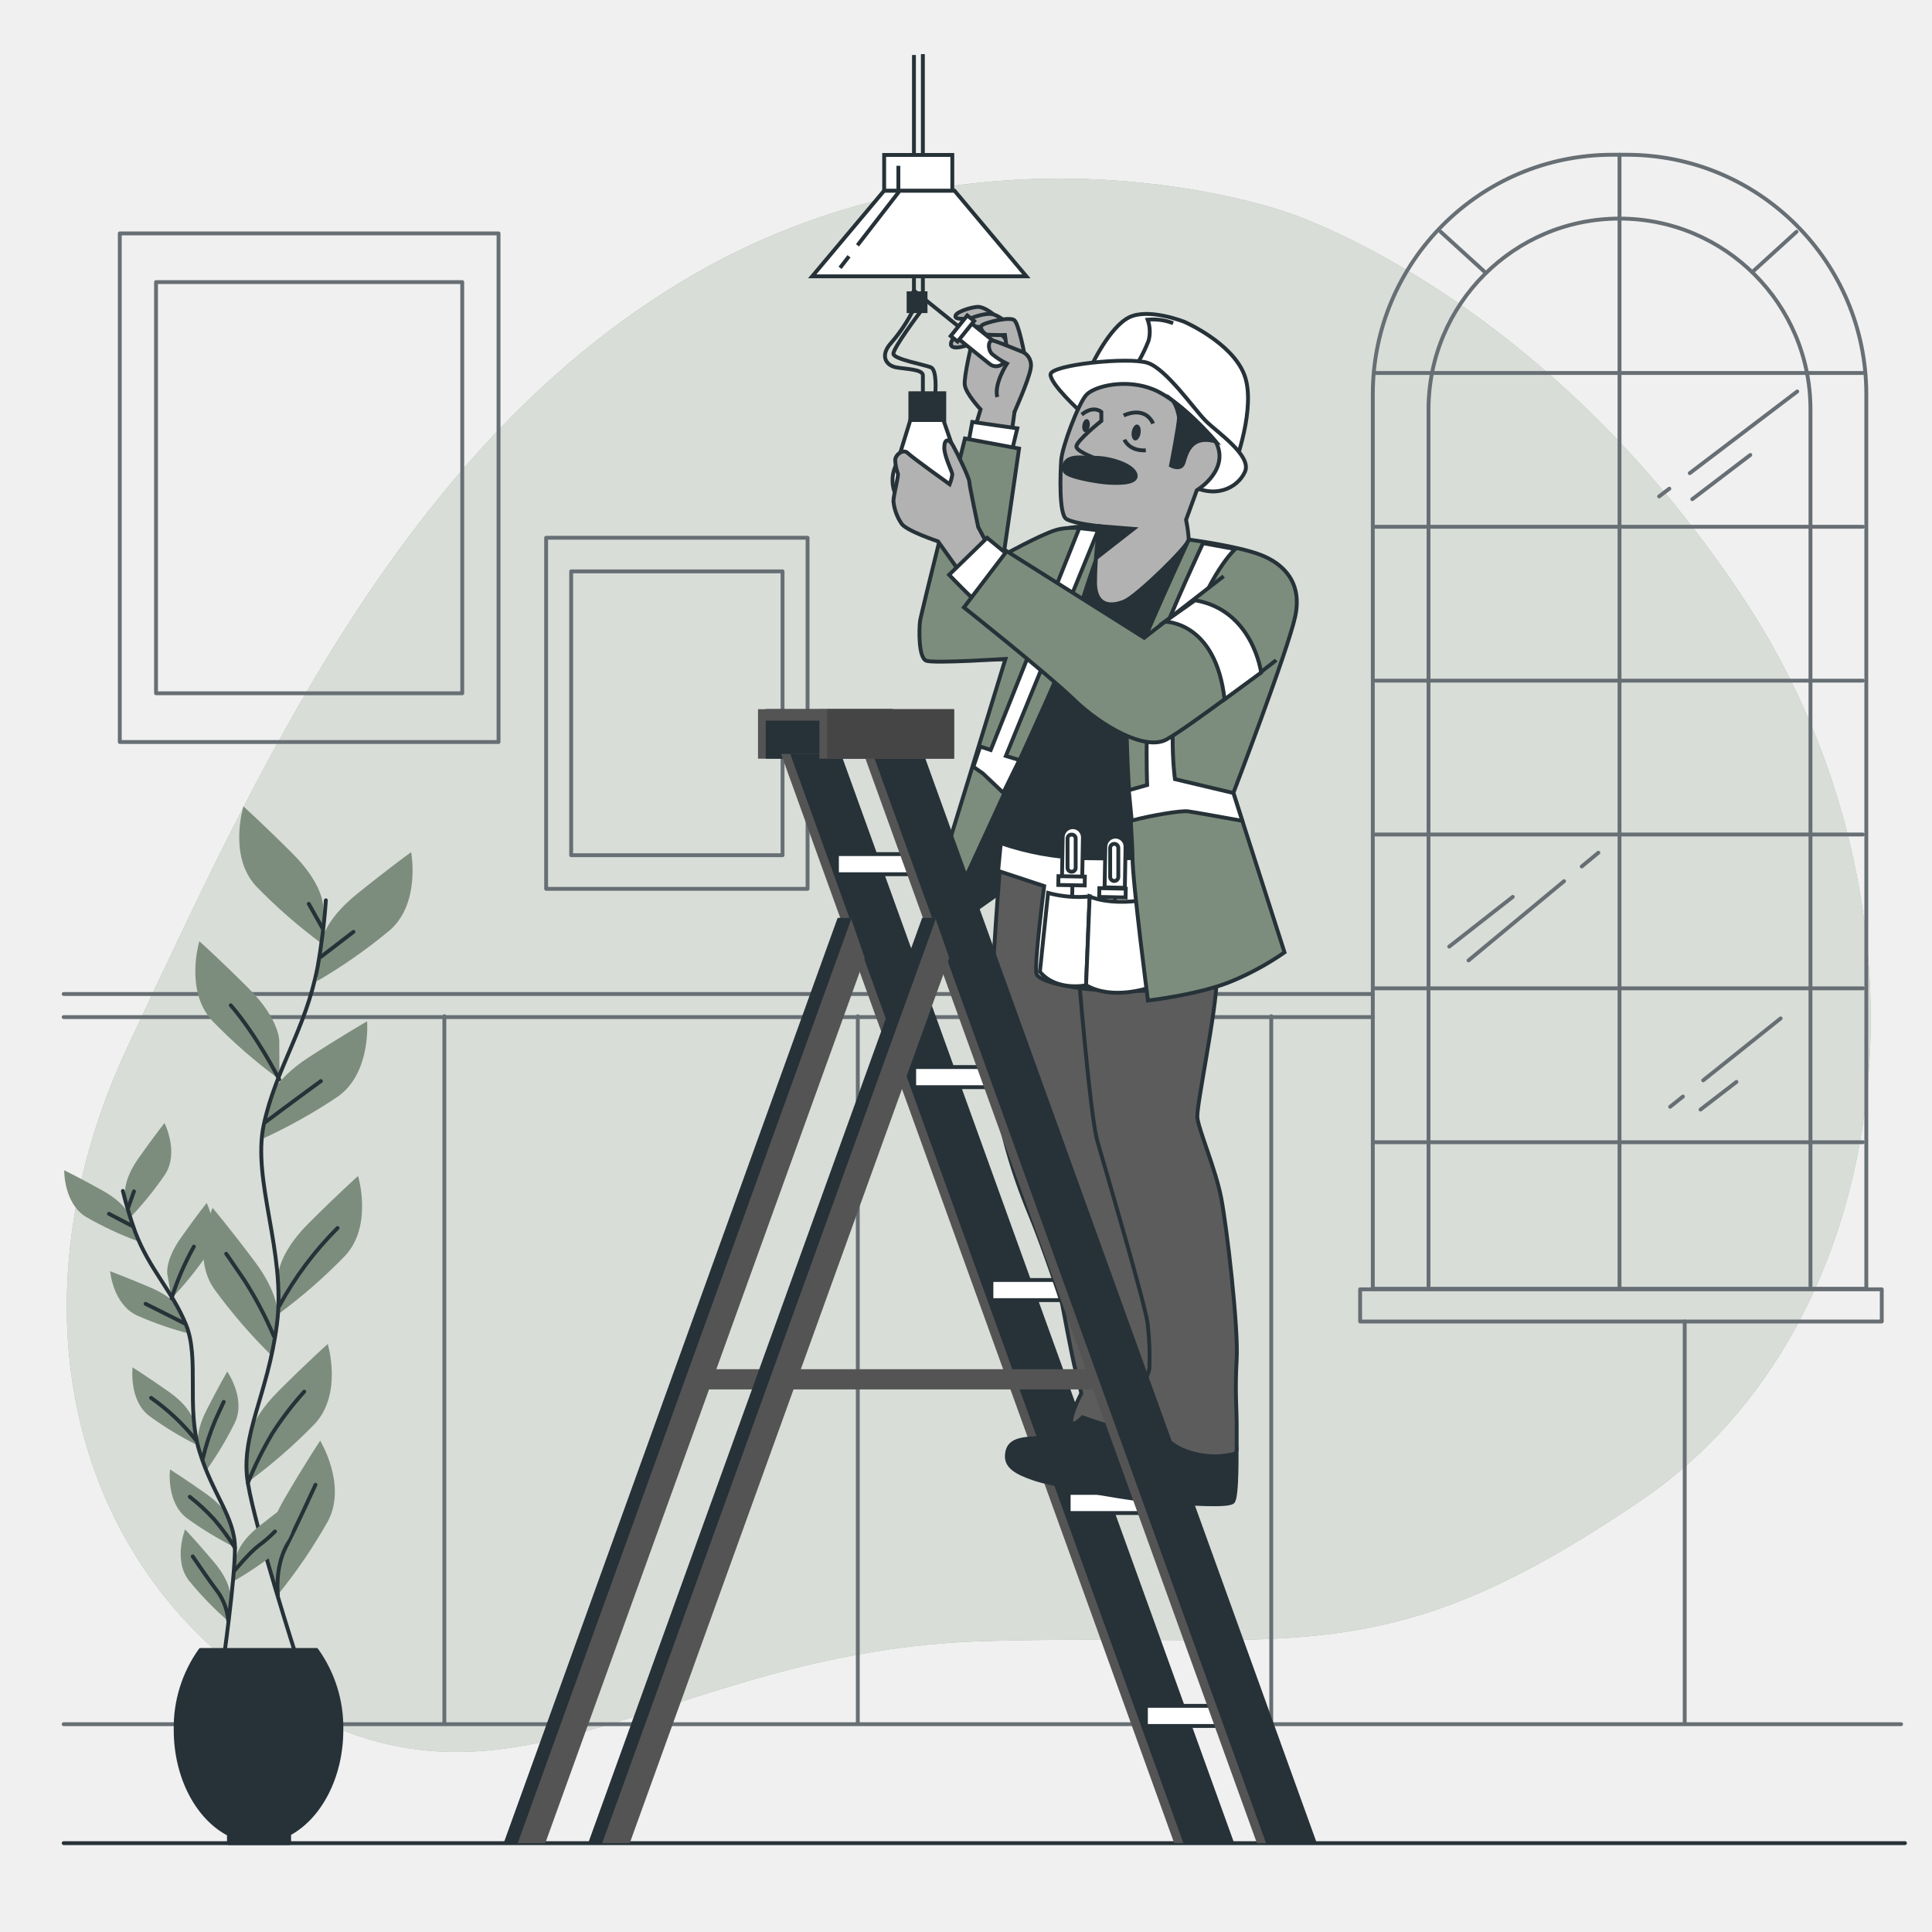
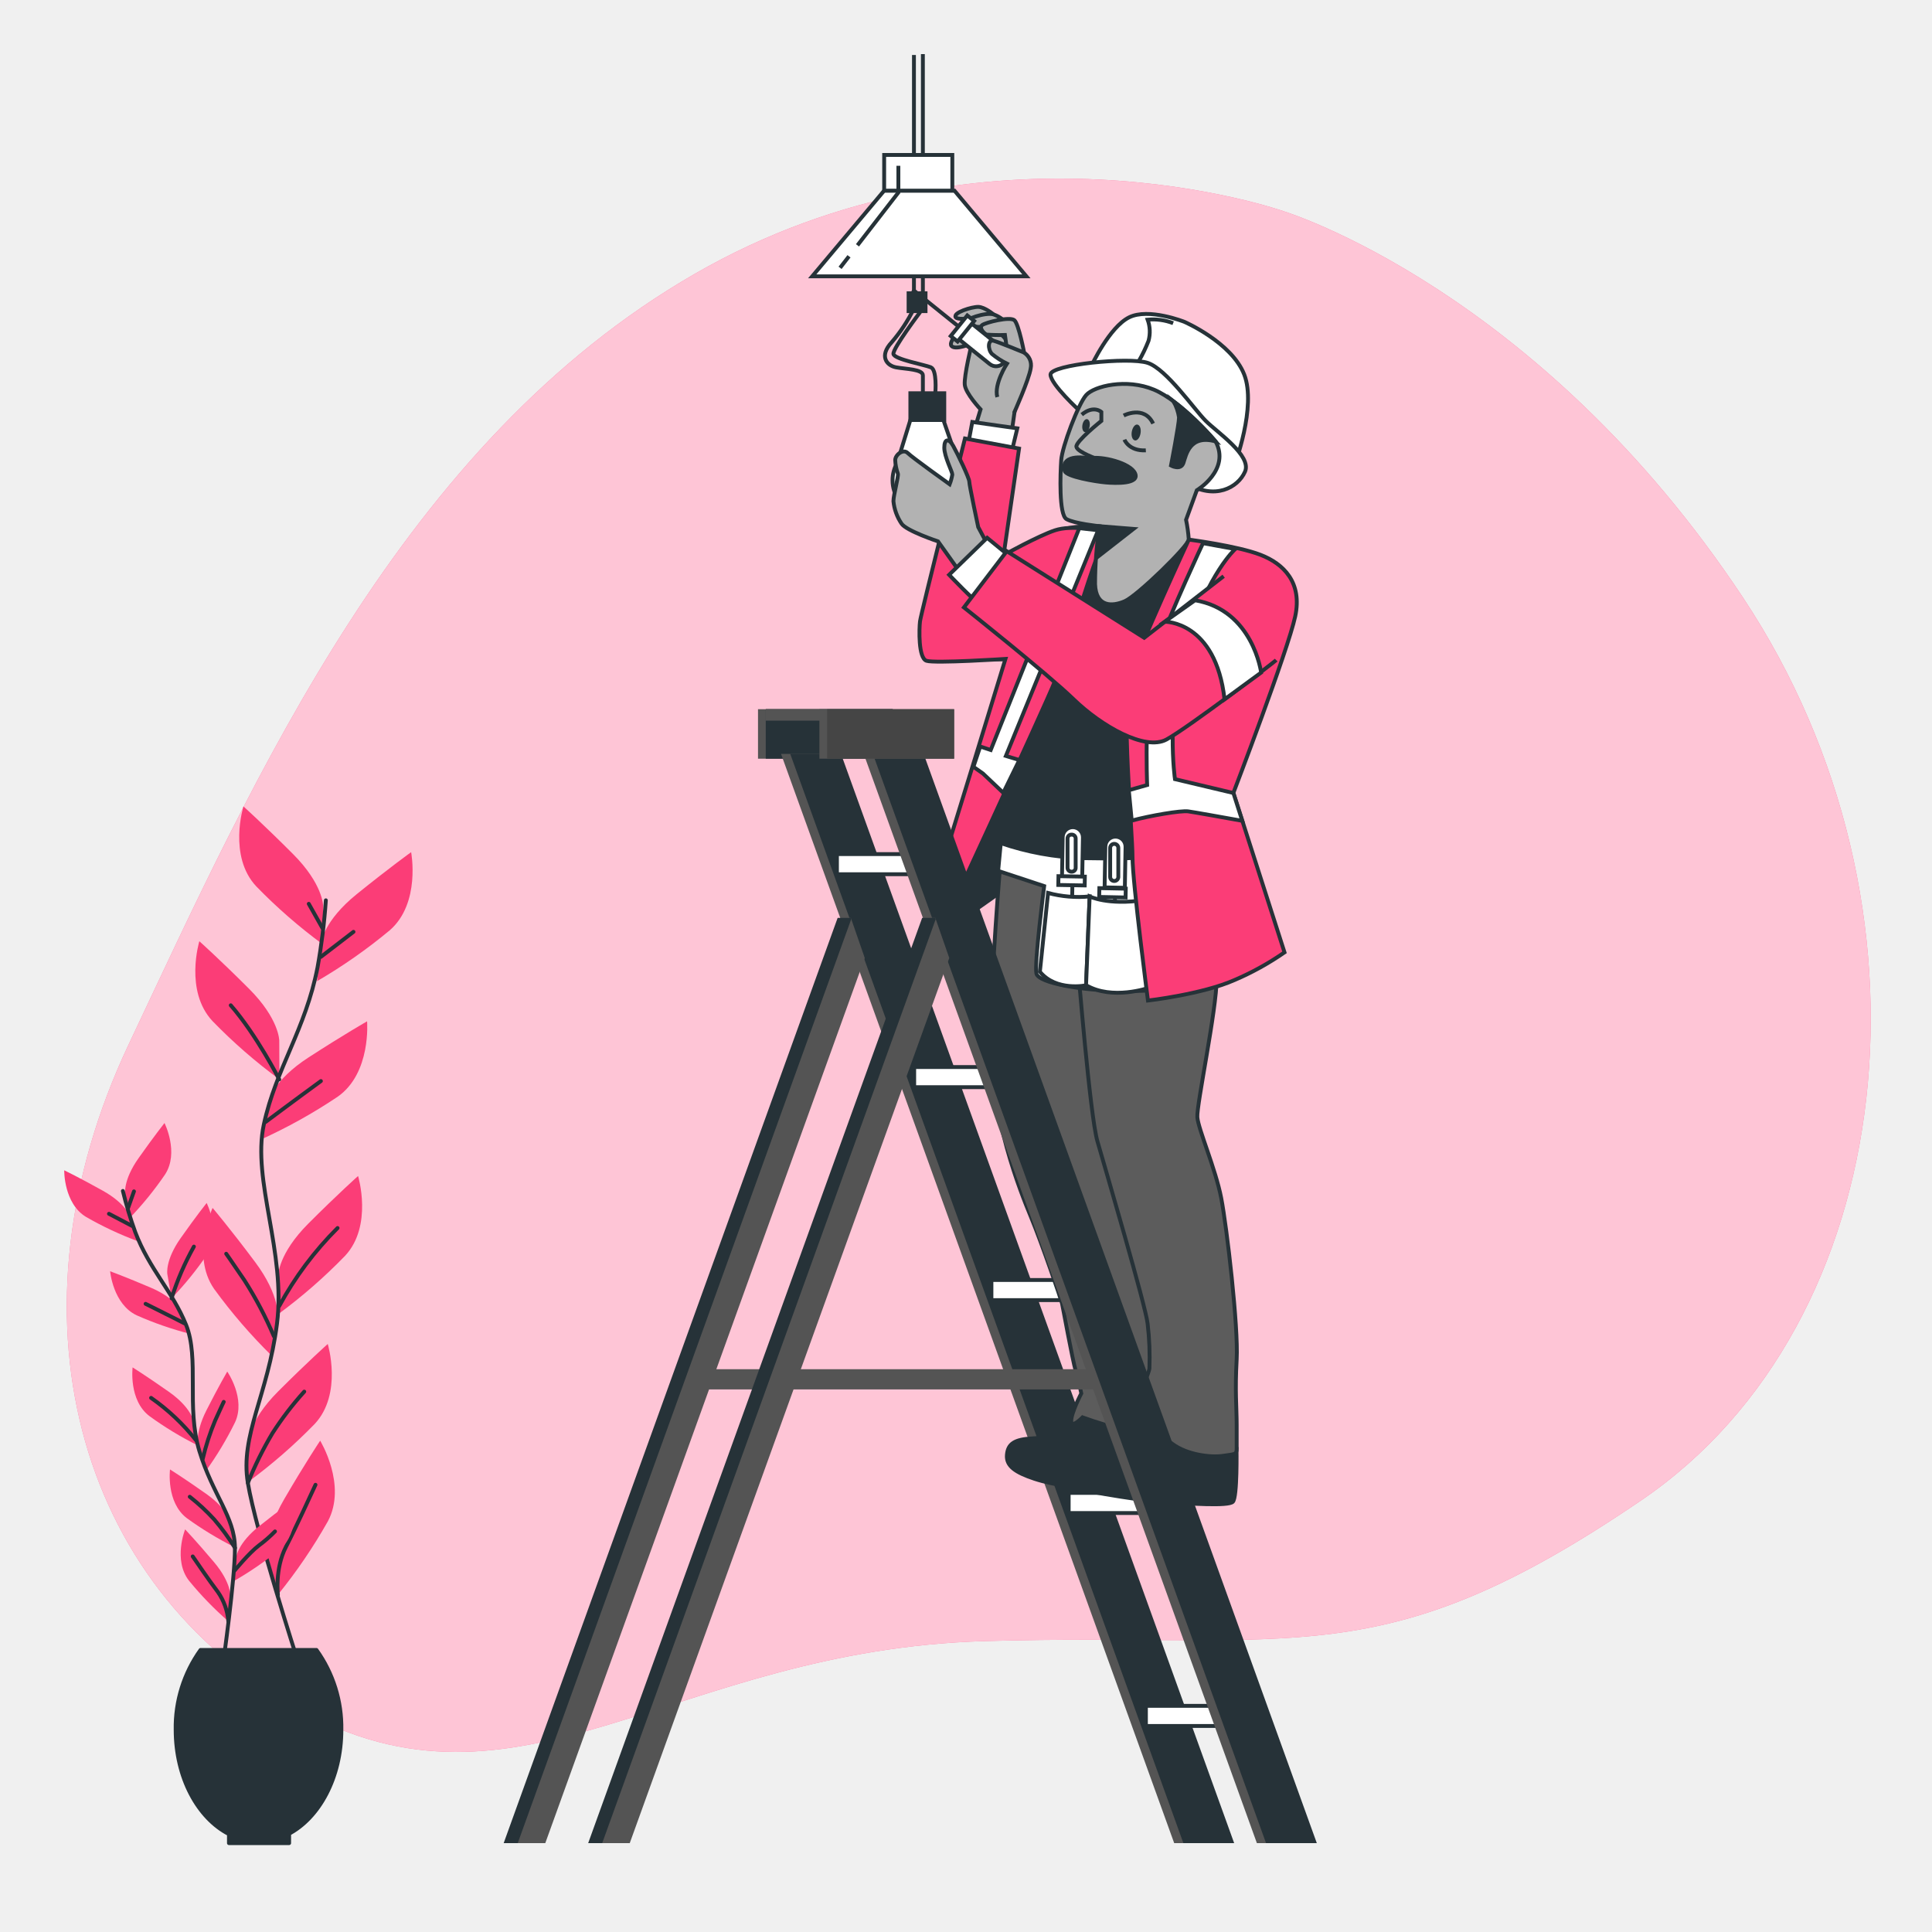
<svg xmlns="http://www.w3.org/2000/svg" viewBox="0 0 500 500">
-   <g id="freepik--background-simple--inject-65">
-     <path d="M332.3,54.7s-77-27.37-152.56,16.21S66,201,33.29,270.32s-13.9,139.8,43.79,171.94S174,427,254.93,424.71,357.62,434,424.78,388.26s79.29-153.69,26.32-233.58S332.3,54.7,332.3,54.7Z" style="fill:#7D8D7D" />
+   <g id="freepik--background-simple--inject-1">
+     <path d="M332.3,54.7s-77-27.37-152.56,16.21S66,201,33.29,270.32s-13.9,139.8,43.79,171.94S174,427,254.93,424.71,357.62,434,424.78,388.26s79.29-153.69,26.32-233.58S332.3,54.7,332.3,54.7Z" style="fill:#FB3D77" />
    <path d="M332.3,54.7s-77-27.37-152.56,16.21S66,201,33.29,270.32s-13.9,139.8,43.79,171.94S174,427,254.93,424.71,357.62,434,424.78,388.26s79.29-153.69,26.32-233.58S332.3,54.7,332.3,54.7Z" style="fill:#fff;opacity:0.7" />
  </g>
-   <g id="freepik--Picture--inject-65">
-     <rect x="31" y="60.4" width="98.02" height="131.63" style="fill:none;stroke:#676f74;stroke-linecap:round;stroke-linejoin:round" />
-     <rect x="40.38" y="73" width="79.25" height="106.42" style="fill:none;stroke:#676f74;stroke-linecap:round;stroke-linejoin:round" />
-     <rect x="141.34" y="139.17" width="67.66" height="90.86" style="fill:none;stroke:#676f74;stroke-linecap:round;stroke-linejoin:round" />
-     <rect x="147.82" y="147.87" width="54.7" height="73.46" style="fill:none;stroke:#676f74;stroke-linecap:round;stroke-linejoin:round" />
-   </g>
-   <g id="freepik--Window--inject-65">
-     <path d="M417.28,40.05H421a62,62,0,0,1,62,62V333.53a0,0,0,0,1,0,0H355.28a0,0,0,0,1,0,0V102.05A62,62,0,0,1,417.28,40.05Z" style="fill:none;stroke:#676f74;stroke-linecap:round;stroke-linejoin:round" />
-     <path d="M369.7,332.84V106a49.43,49.43,0,0,1,49.43-49.43h0A49.42,49.42,0,0,1,468.55,106V332.84" style="fill:none;stroke:#676f74;stroke-linecap:round;stroke-linejoin:round" />
-     <line x1="419.13" y1="40.05" x2="419.13" y2="333.18" style="fill:none;stroke:#676f74;stroke-linecap:round;stroke-linejoin:round" />
-     <line x1="355.97" y1="96.52" x2="482.11" y2="96.52" style="fill:none;stroke:#676f74;stroke-linecap:round;stroke-linejoin:round" />
-     <line x1="432.02" y1="126.47" x2="429.38" y2="128.47" style="fill:none;stroke:#676f74;stroke-linecap:round;stroke-linejoin:round" />
-     <line x1="465.12" y1="101.31" x2="437.31" y2="122.45" style="fill:none;stroke:#676f74;stroke-linecap:round;stroke-linejoin:round" />
-     <line x1="452.97" y1="117.75" x2="437.96" y2="129.19" style="fill:none;stroke:#676f74;stroke-linecap:round;stroke-linejoin:round" />
-     <line x1="404.77" y1="228.05" x2="380.06" y2="248.55" style="fill:none;stroke:#676f74;stroke-linecap:round;stroke-linejoin:round" />
-     <line x1="413.66" y1="220.68" x2="409.36" y2="224.24" style="fill:none;stroke:#676f74;stroke-linecap:round;stroke-linejoin:round" />
-     <line x1="391.5" y1="232.11" x2="375.06" y2="244.98" style="fill:none;stroke:#676f74;stroke-linecap:round;stroke-linejoin:round" />
-     <line x1="435.54" y1="283.79" x2="432.24" y2="286.43" style="fill:none;stroke:#676f74;stroke-linecap:round;stroke-linejoin:round" />
-     <line x1="460.83" y1="263.56" x2="440.79" y2="279.59" style="fill:none;stroke:#676f74;stroke-linecap:round;stroke-linejoin:round" />
-     <line x1="449.39" y1="280" x2="440.1" y2="287.15" style="fill:none;stroke:#676f74;stroke-linecap:round;stroke-linejoin:round" />
-     <line x1="355.97" y1="136.33" x2="482.11" y2="136.33" style="fill:none;stroke:#676f74;stroke-linecap:round;stroke-linejoin:round" />
-     <line x1="355.97" y1="176.15" x2="482.11" y2="176.15" style="fill:none;stroke:#676f74;stroke-linecap:round;stroke-linejoin:round" />
-     <line x1="355.97" y1="215.97" x2="482.11" y2="215.97" style="fill:none;stroke:#676f74;stroke-linecap:round;stroke-linejoin:round" />
-     <line x1="355.97" y1="255.78" x2="482.11" y2="255.78" style="fill:none;stroke:#676f74;stroke-linecap:round;stroke-linejoin:round" />
-     <line x1="355.97" y1="295.6" x2="482.11" y2="295.6" style="fill:none;stroke:#676f74;stroke-linecap:round;stroke-linejoin:round" />
-     <line x1="372.84" y1="59.98" x2="384.28" y2="70.4" style="fill:none;stroke:#676f74;stroke-linecap:round;stroke-linejoin:round" />
-     <line x1="464.94" y1="59.98" x2="453.5" y2="70.4" style="fill:none;stroke:#676f74;stroke-linecap:round;stroke-linejoin:round" />
-     <line x1="16.48" y1="257.25" x2="355.29" y2="257.25" style="fill:none;stroke:#676f74;stroke-linecap:round;stroke-linejoin:round" />
-     <line x1="16.48" y1="263.22" x2="355.29" y2="263.22" style="fill:none;stroke:#676f74;stroke-linecap:round;stroke-linejoin:round" />
-     <line x1="16.48" y1="446.22" x2="492" y2="446.22" style="fill:none;stroke:#676f74;stroke-linecap:round;stroke-linejoin:round" />
-     <line x1="115" y1="263" x2="115" y2="446" style="fill:none;stroke:#676f74;stroke-linecap:round;stroke-linejoin:round" />
-     <line x1="222" y1="263" x2="222" y2="446" style="fill:none;stroke:#676f74;stroke-linecap:round;stroke-linejoin:round" />
-     <line x1="329" y1="263" x2="329" y2="446" style="fill:none;stroke:#676f74;stroke-linecap:round;stroke-linejoin:round" />
-     <line x1="436" y1="342" x2="436" y2="446" style="fill:none;stroke:#676f74;stroke-linecap:round;stroke-linejoin:round" />
-     <rect x="352" y="333.67" width="135" height="8.33" style="fill:none;stroke:#676f74;stroke-linecap:round;stroke-linejoin:round" />
-   </g>
-   <g id="freepik--Floor--inject-65">
-     <line x1="16.48" y1="477" x2="493" y2="477" style="fill:none;stroke:#263238;stroke-linecap:round;stroke-linejoin:round" />
-   </g>
-   <g id="freepik--Plants--inject-65">
-     <path d="M83.62,234.4s0-5.59-7.82-13.41S63,208.7,63,208.7,59,221.55,66.3,229.37a137.61,137.61,0,0,0,17.32,15.09Z" style="fill:#7D8D7D" />
-     <path d="M72.27,269.29s0-5.59-7.83-13.41-12.85-12.29-12.85-12.29S47.68,256.44,55,264.26a137.61,137.61,0,0,0,17.32,15.09Z" style="fill:#7D8D7D" />
-     <path d="M83.13,243.92s.59-5.56,9.19-12.51,14.08-10.87,14.08-10.87,2.53,13.19-5.52,20.21a137.47,137.47,0,0,1-18.82,13.17Z" style="fill:#7D8D7D" />
-     <path d="M69.41,285.12s1.17-5.46,10.46-11.47S95,264.32,95,264.32s1.13,13.39-7.61,19.51A137.58,137.58,0,0,1,67.31,295Z" style="fill:#7D8D7D" />
-     <path d="M72,330.05s0-5.59,7.82-13.41,12.85-12.29,12.85-12.29S96.57,317.2,89.31,325A137.61,137.61,0,0,1,72,340.11Z" style="fill:#7D8D7D" />
-     <path d="M71.86,341s.79-5.53-5.84-14.39-11-14-11-14-5.7,12.16.38,20.94a137.86,137.86,0,0,0,15,17.39Z" style="fill:#7D8D7D" />
-     <path d="M64.15,373.51s0-5.58,7.82-13.4,12.85-12.29,12.85-12.29,3.91,12.85-3.35,20.67a137.87,137.87,0,0,1-17.32,15.08Z" style="fill:#7D8D7D" />
-     <path d="M69.37,403s-1.42-5.4,4.17-15,9.32-15.15,9.32-15.15,7,11.44,2,20.85a136.84,136.84,0,0,1-12.93,19Z" style="fill:#7D8D7D" />
+   <g id="freepik--Plants--inject-1">
+     <path d="M83.62,234.4s0-5.59-7.82-13.41S63,208.7,63,208.7,59,221.55,66.3,229.37a137.61,137.61,0,0,0,17.32,15.09Z" style="fill:#FB3D77" />
+     <path d="M72.27,269.29s0-5.59-7.83-13.41-12.85-12.29-12.85-12.29S47.68,256.44,55,264.26a137.61,137.61,0,0,0,17.32,15.09Z" style="fill:#FB3D77" />
+     <path d="M83.13,243.92s.59-5.56,9.19-12.51,14.08-10.87,14.08-10.87,2.53,13.19-5.52,20.21a137.47,137.47,0,0,1-18.82,13.17Z" style="fill:#FB3D77" />
+     <path d="M69.41,285.12s1.17-5.46,10.46-11.47S95,264.32,95,264.32s1.13,13.39-7.61,19.51A137.58,137.58,0,0,1,67.31,295Z" style="fill:#FB3D77" />
+     <path d="M72,330.05s0-5.59,7.82-13.41,12.85-12.29,12.85-12.29S96.57,317.2,89.31,325A137.61,137.61,0,0,1,72,340.11Z" style="fill:#FB3D77" />
+     <path d="M71.86,341s.79-5.53-5.84-14.39-11-14-11-14-5.7,12.16.38,20.94a137.86,137.86,0,0,0,15,17.39Z" style="fill:#FB3D77" />
+     <path d="M64.15,373.51s0-5.58,7.82-13.4,12.85-12.29,12.85-12.29,3.91,12.85-3.35,20.67a137.87,137.87,0,0,1-17.32,15.08Z" style="fill:#FB3D77" />
+     <path d="M69.37,403s-1.42-5.4,4.17-15,9.32-15.15,9.32-15.15,7,11.44,2,20.85a136.84,136.84,0,0,1-12.93,19Z" style="fill:#FB3D77" />
    <path d="M84.33,233a159,159,0,0,1-2.15,17.35c-3.09,16-10.82,26.28-13.91,40.71s5.78,33,3.41,51.55-9.59,28.83-7.53,41.2S77,429.65,77,429.65" style="fill:none;stroke:#263238;stroke-linecap:round;stroke-linejoin:round" />
    <line x1="83.05" y1="247.63" x2="91.48" y2="241.16" style="fill:none;stroke:#263238;stroke-linecap:round;stroke-linejoin:round" />
    <line x1="83.44" y1="240.18" x2="79.91" y2="233.91" style="fill:none;stroke:#263238;stroke-linecap:round;stroke-linejoin:round" />
    <path d="M68.74,290.36s7.06-5.29,14.31-10.58" style="fill:none;stroke:#263238;stroke-linecap:round;stroke-linejoin:round" />
    <path d="M72.27,279.35s-5.88-11.53-12.55-19.18" style="fill:none;stroke:#263238;stroke-linecap:round;stroke-linejoin:round" />
    <path d="M72.27,338a87.43,87.43,0,0,1,15.09-20.19" style="fill:none;stroke:#263238;stroke-linecap:round;stroke-linejoin:round" />
    <path d="M70.89,345.84a98.17,98.17,0,0,0-7.64-14.51c-4.12-6.07-4.71-6.86-4.71-6.86" style="fill:none;stroke:#263238;stroke-linecap:round;stroke-linejoin:round" />
    <path d="M64.15,383.78a93,93,0,0,1,6.35-12.85,82.44,82.44,0,0,1,8.24-10.78" style="fill:none;stroke:#263238;stroke-linecap:round;stroke-linejoin:round" />
    <path d="M71.92,412.71S71.09,406,74,400.33s6.27-13.13,7.65-16.07" style="fill:none;stroke:#263238;stroke-linecap:round;stroke-linejoin:round" />
-     <path d="M32.4,309s-.61-3.51,3.45-9.26,6.72-9.1,6.72-9.1,3.85,7.63.14,13.32a86.57,86.57,0,0,1-9.22,11.34Z" style="fill:#7D8D7D" />
-     <path d="M43.3,329.69s-.6-3.51,3.45-9.26,6.73-9.1,6.73-9.1,3.84,7.63.14,13.32A87.49,87.49,0,0,1,44.4,336Z" style="fill:#7D8D7D" />
-     <path d="M33.74,315s-1-3.42-7.12-6.84-10-5.29-10-5.29-.16,8.55,5.65,12.07a88,88,0,0,0,13.23,6.22Z" style="fill:#7D8D7D" />
-     <path d="M46.81,339.3s-1.33-3.3-7.8-6.06S28.5,329,28.5,329s.75,8.52,6.89,11.41a87.79,87.79,0,0,0,13.81,4.79Z" style="fill:#7D8D7D" />
-     <path d="M50.07,367.76s-.6-3.51-6.36-7.56-9.39-6.32-9.39-6.32-1.06,8.49,4.35,12.6a87.05,87.05,0,0,0,12.49,7.58Z" style="fill:#7D8D7D" />
-     <path d="M51.34,374.62s-1.09-3.38,2.1-9.66,5.37-10,5.37-10,4.89,7,2,13.17a87.44,87.44,0,0,1-7.52,12.53Z" style="fill:#7D8D7D" />
-     <path d="M61.16,402.88s.41-3.53,5.92-7.91,9-6.84,9-6.84,1.54,8.41-3.62,12.83a88.2,88.2,0,0,1-12.05,8.28Z" style="fill:#7D8D7D" />
-     <path d="M59.71,394.16s-.61-3.5-6.36-7.56S44,380.29,44,380.29s-1.06,8.48,4.34,12.6a88.55,88.55,0,0,0,12.5,7.58Z" style="fill:#7D8D7D" />
-     <path d="M59.63,413.2s.3-3.54-4.24-8.92-7.48-8.48-7.48-8.48-3.17,7.93,1,13.28a87.25,87.25,0,0,0,10.17,10.5Z" style="fill:#7D8D7D" />
+     <path d="M32.4,309s-.61-3.51,3.45-9.26,6.72-9.1,6.72-9.1,3.85,7.63.14,13.32a86.57,86.57,0,0,1-9.22,11.34Z" style="fill:#FB3D77" />
+     <path d="M43.3,329.69s-.6-3.51,3.45-9.26,6.73-9.1,6.73-9.1,3.84,7.63.14,13.32A87.49,87.49,0,0,1,44.4,336Z" style="fill:#FB3D77" />
+     <path d="M33.74,315s-1-3.42-7.12-6.84-10-5.29-10-5.29-.16,8.55,5.65,12.07a88,88,0,0,0,13.23,6.22Z" style="fill:#FB3D77" />
+     <path d="M46.81,339.3s-1.33-3.3-7.8-6.06S28.5,329,28.5,329s.75,8.52,6.89,11.41a87.79,87.79,0,0,0,13.81,4.79Z" style="fill:#FB3D77" />
+     <path d="M50.07,367.76s-.6-3.51-6.36-7.56-9.39-6.32-9.39-6.32-1.06,8.49,4.35,12.6a87.05,87.05,0,0,0,12.49,7.58Z" style="fill:#FB3D77" />
+     <path d="M51.34,374.62s-1.09-3.38,2.1-9.66,5.37-10,5.37-10,4.89,7,2,13.17a87.44,87.44,0,0,1-7.52,12.53Z" style="fill:#FB3D77" />
+     <path d="M61.16,402.88s.41-3.53,5.92-7.91,9-6.84,9-6.84,1.54,8.41-3.62,12.83a88.2,88.2,0,0,1-12.05,8.28Z" style="fill:#FB3D77" />
+     <path d="M59.71,394.16s-.61-3.5-6.36-7.56S44,380.29,44,380.29s-1.06,8.48,4.34,12.6a88.55,88.55,0,0,0,12.5,7.58Z" style="fill:#FB3D77" />
+     <path d="M59.63,413.2s.3-3.54-4.24-8.92-7.48-8.48-7.48-8.48-3.17,7.93,1,13.28a87.25,87.25,0,0,0,10.17,10.5Z" style="fill:#FB3D77" />
    <path d="M31.8,308.22A101.63,101.63,0,0,0,35,318.86c3.68,9.68,9.64,15.31,13.15,24s0,21.33,3.46,32.7,9.14,17,9.19,25-3.1,30.16-3.1,30.16" style="fill:none;stroke:#263238;stroke-linecap:round;stroke-linejoin:round" />
    <line x1="34.19" y1="317.27" x2="28.2" y2="314.13" style="fill:none;stroke:#263238;stroke-linecap:round;stroke-linejoin:round" />
    <line x1="33.14" y1="312.64" x2="34.67" y2="308.33" style="fill:none;stroke:#263238;stroke-linecap:round;stroke-linejoin:round" />
    <path d="M47.8,342.52s-5-2.56-10.12-5.09" style="fill:none;stroke:#263238;stroke-linecap:round;stroke-linejoin:round" />
    <path d="M44.4,336a71.16,71.16,0,0,1,5.78-13.38" style="fill:none;stroke:#263238;stroke-linecap:round;stroke-linejoin:round" />
    <path d="M50.76,372.77a55.28,55.28,0,0,0-11.66-11" style="fill:none;stroke:#263238;stroke-linecap:round;stroke-linejoin:round" />
    <path d="M52.47,377.54a63.12,63.12,0,0,1,3.22-9.93c1.92-4.26,2.21-4.81,2.21-4.81" style="fill:none;stroke:#263238;stroke-linecap:round;stroke-linejoin:round" />
    <path d="M60.55,406.65s4-4.86,6.44-6.68a34.08,34.08,0,0,0,4.18-3.64" style="fill:none;stroke:#263238;stroke-linecap:round;stroke-linejoin:round" />
    <path d="M60.82,400.6a59.46,59.46,0,0,0-5.38-7.37,52.81,52.81,0,0,0-6.33-5.87" style="fill:none;stroke:#263238;stroke-linecap:round;stroke-linejoin:round" />
    <path d="M59.09,419.58a15.27,15.27,0,0,0-2.67-7.53c-2.46-3.24-5.36-7.55-6.54-9.25" style="fill:none;stroke:#263238;stroke-linecap:round;stroke-linejoin:round" />
    <path d="M88.35,447.69A34.4,34.4,0,0,0,81.9,427h-30a34.47,34.47,0,0,0-6.44,20.67c0,12.34,5.73,22.86,13.79,27V477H74.83v-2.29h-.28C82.62,470.55,88.35,460,88.35,447.69Z" style="fill:#263238;stroke:#263238;stroke-linecap:round;stroke-linejoin:round" />
  </g>
-   <g id="freepik--Character--inject-65">
+   <g id="freepik--Character--inject-1">
    <rect x="196.17" y="183.54" width="34.86" height="12.81" style="fill:#545454" />
    <rect x="198.18" y="183.54" width="32.86" height="12.81" style="fill:#263238" />
    <rect x="198.18" y="183.54" width="32.86" height="2.97" style="fill:#545454" />
    <polygon points="215.27 195.1 202.13 195.1 303.88 477 317.02 477 215.27 195.1" style="fill:#545454" />
    <polygon points="217.65 195.1 204.51 195.1 306.26 477 319.4 477 217.65 195.1" style="fill:#263238" />
    <rect x="296.56" y="441.47" width="24.48" height="5.21" style="fill:#fff;stroke:#263238;stroke-miterlimit:10" />
    <rect x="276.57" y="386.36" width="24.48" height="5.21" style="fill:#fff;stroke:#263238;stroke-miterlimit:10" />
    <rect x="256.58" y="331.26" width="24.48" height="5.21" style="fill:#fff;stroke:#263238;stroke-miterlimit:10" />
    <rect x="236.59" y="276.15" width="24.48" height="5.21" style="fill:#fff;stroke:#263238;stroke-miterlimit:10" />
    <rect x="216.6" y="221.04" width="24.48" height="5.21" style="fill:#fff;stroke:#263238;stroke-miterlimit:10" />
    <path d="M242.13,242.73l17.11-12.06,5.94-44.22S247.36,224,245,228.53,242.13,242.73,242.13,242.73Z" style="fill:#263238;stroke:#263238;stroke-miterlimit:10" />
    <path d="M280.91,365.66s-3.88,6.1-13.66,6.59c-4.76.24-6.42,1.43-6.66,4.28s2.14,4.52,7.13,6.18,13.79,2.85,18.07,3.09,10.45,1.67,11.17-1.42,2.14-10.7,2.14-11.41S280.91,365.66,280.91,365.66Z" style="fill:#263238;stroke:#263238;stroke-miterlimit:10" />
    <path d="M259.07,220.93c-1.25,15.48-2.68,35.76-2.68,47.53,0,20.92,7.61,39.7,10.46,46.59s7.77,21.31,8,22.26,2.62,14.26,3.57,17.59,1.42,5.71,1.42,5.71-2.61,5-2.61,7.13,2.93-.93,2.93-.93a101.6,101.6,0,0,0,12.13,3.56c6.41,1.43,8,5.55,8,5.55s.43-4.62.91-24.82S289.67,291,289.67,284.86s4.51-59.66,4.51-59.66-24.95.24-32.56-3.32Z" style="fill:#5c5c5c;stroke:#263238;stroke-miterlimit:10" />
    <path d="M295.53,370.35s-6.18,4-8.08,5-10,2.62-10.7,4.52.48,5.23.48,5.23,15.92,3.09,23.29,3.56,17.35,1.19,18.54,0,.95-13.78.95-13.78S299.33,368.69,295.53,370.35Z" style="fill:#263238;stroke:#263238;stroke-miterlimit:10" />
    <path d="M279,250.4s3.09,38.27,5,44.92,12.52,42.71,13,47.22a74.48,74.48,0,0,1,.47,11.65c-.23,1.42-1.42,3.09-1.66,6.65s-.24,9.51-.24,9.51a18.11,18.11,0,0,1,7.85,3.33c3.8,2.85,10,3.56,13.07,3.09s3.56-.24,3.56-1.9v-6.18c0-4.52-.47-8.56,0-16.88s-2.53-34.15-4-41.75-5.94-17.83-6.18-20.92,5-27.81,5-35.89-1.42-27.09-1.42-27.09l-30.66-.72" style="fill:#5c5c5c;stroke:#263238;stroke-miterlimit:10" />
    <path d="M287.13,138.35l-6.58.3S267.4,159.57,265,173.92s-6.57,51.46-6.57,51.46,7.78,2.69,23.62,3,31.09-.6,31.09-.6,7.76-40.7,10.45-57.74-2.09-20.92-6.88-25.11a25.87,25.87,0,0,0-10.46-5.38Z" style="fill:#263238;stroke:#263238;stroke-miterlimit:10" />
    <path d="M259,218.2a72.65,72.65,0,0,0,21.23,3.89c11.65.3,33.78-.6,33.78-.6v8.07l-12,.6s0,23.62-.3,24.51,1.49,1.8-10.16,1.8-22.72-2.09-23.32-4.49,2-22.66,2-22.66l-11.91-3.94Z" style="fill:#fff;stroke:#263238;stroke-miterlimit:10" />
    <path d="M280.07,227.31l-5.23-.09.18-10.58a2.63,2.63,0,0,1,2.67-2.57h0a2.63,2.63,0,0,1,2.57,2.66Z" style="fill:#fff;stroke:#263238;stroke-miterlimit:10" />
    <line x1="277.57" y1="227.04" x2="277.26" y2="244.33" style="fill:#fff;stroke:#263238;stroke-miterlimit:10" />
    <rect x="273.91" y="226.81" width="6.83" height="2.28" transform="translate(4.1 -4.9) rotate(1.02)" style="fill:#fff;stroke:#263238;stroke-miterlimit:10" />
    <path d="M277.33,225.59h0a1,1,0,0,1-1.05-1.05V217a1,1,0,0,1,1.05-1h0a1,1,0,0,1,1.05,1v7.5A1,1,0,0,1,277.33,225.59Z" style="fill:#fff;stroke:#263238;stroke-miterlimit:10" />
    <path d="M291.11,229.76l-5.24-.1.19-10.57a2.61,2.61,0,0,1,2.66-2.57h0a2.6,2.6,0,0,1,2.57,2.66Z" style="fill:#fff;stroke:#263238;stroke-miterlimit:10" />
    <line x1="288.61" y1="229.49" x2="288.3" y2="246.78" style="fill:#fff;stroke:#263238;stroke-miterlimit:10" />
    <rect x="284.95" y="229.25" width="6.83" height="2.28" transform="matrix(1, 0.02, -0.02, 1, 4.15, -5.1)" style="fill:#fff;stroke:#263238;stroke-miterlimit:10" />
    <path d="M288.37,228h0a1.06,1.06,0,0,1-1.06-1.06v-7.49a1.06,1.06,0,0,1,1.06-1.06h0a1.06,1.06,0,0,1,1.05,1.06V227A1.06,1.06,0,0,1,288.37,228Z" style="fill:#fff;stroke:#263238;stroke-miterlimit:10" />
    <path d="M271.24,231.1A30.4,30.4,0,0,0,282,232l-.93,23s-7.73,1.64-11.95-3.52Z" style="fill:#fff;stroke:#263238;stroke-miterlimit:10" />
    <path d="M282,232s4.69,2.35,14.06.94l1.17,22.72s-9.37,3.28-16.16-.7Z" style="fill:#fff;stroke:#263238;stroke-miterlimit:10" />
    <path d="M261.74,170.57s-19.11.45-21.62-.46-1.36-5.69.46-16.38,13.19-47.79,13.19-47.79-3.86-4.09-4.09-6.37,1.82-10.69,1.82-10.69-4.1,1.82-5.23.68,3.41-5.46,3.41-5.46,4.32-1.37,7.28.68,5.92,5.46,6.37,9.79-.91,13.65-2.05,20.48-3.18,31.17-3.18,31.17,10.24-6.6,13.42-8a24.52,24.52,0,0,1,14.11-1.59s-3.87,17.07-5.91,23-14.84,33.48-20.07,45.54-17.52,37.55-17.52,37.55-1.82-10,3.64-24.35S261.74,170.57,261.74,170.57Z" style="fill:#b2b2b2;stroke:#263238;stroke-miterlimit:10" />
    <polygon points="251.63 109.2 263.28 110.86 261.62 117.75 250.44 115.61 251.63 109.2" style="fill:#fff;stroke:#263238;stroke-miterlimit:10" />
-     <path d="M249.73,113.48l14,2.61-4,27.57s9-5,13.31-6.42,11.18,0,11.18,0,1.74,1.93-.32,7-8,24.82-10.86,32-31.84,69.65-31.84,69.65-1.19-10.22,1.43-18.3,17.58-57.06,17.58-57.06-18.3,1.19-20.44.48-1.9-8.32-1.67-10.22S249.73,113.48,249.73,113.48Z" style="fill:#7D8D7D;stroke:#263238;stroke-miterlimit:10" />
+     <path d="M249.73,113.48l14,2.61-4,27.57s9-5,13.31-6.42,11.18,0,11.18,0,1.74,1.93-.32,7-8,24.82-10.86,32-31.84,69.65-31.84,69.65-1.19-10.22,1.43-18.3,17.58-57.06,17.58-57.06-18.3,1.19-20.44.48-1.9-8.32-1.67-10.22S249.73,113.48,249.73,113.48Z" style="fill:#FB3D77;stroke:#263238;stroke-miterlimit:10" />
    <path d="M260.32,195.64l23.88-58.4-4.88-.56L256.4,194.1l-2.72-.9c-.46,1.43-1.28,3.76-1.76,5.25l2.46,1.73,5.27,5c1.13-2.35,3.11-6.31,4.16-8.49Z" style="fill:#fff;stroke:#263238;stroke-miterlimit:10" />
    <path d="M282.49,94.61s4.62-9.93,9.7-12.47,14.32,1.15,14.32,1.15S318.75,88.6,322,96.92s-2.54,23.56-2.54,23.56L281.8,96.23Z" style="fill:#fff;stroke:#263238;stroke-miterlimit:10" />
    <path d="M294.73,93.43a38,38,0,0,0,2.51-5.23,9,9,0,0,0-.23-5.47,14.73,14.73,0,0,1,6.6.91" style="fill:none;stroke:#263238;stroke-miterlimit:10" />
    <path d="M279.49,106.39s-7.62-6.93-7.62-9.47,20.32-4.62,25.17-3,12,12,15,15,12,9,10.16,13.16-7.85,7.4-15,3S280,107.31,280,107.31c2.54-2.31,4.16-.23,4.16-.23" style="fill:#fff;stroke:#263238;stroke-miterlimit:10" />
    <path d="M314.6,114.24s-8.78-10.39-15.94-13.39-15.48-.93-17.55,1.38-6.24,13.4-6.47,16.86S274,133.18,276,134.34s8.55,1.84,8.55,1.84a98.92,98.92,0,0,0-1.15,15c.23,6,4.45,5.81,7.68,4.42s16.57-14.35,16.57-16a37.5,37.5,0,0,0-.7-5.08l2.78-7.63S318.52,121.63,314.6,114.24Z" style="fill:#b2b2b2;stroke:#263238;stroke-miterlimit:10" />
    <path d="M303.69,103.84a12,12,0,0,1,1.44,4.17c0,1.84-2.08,12.47-2.08,12.47s2.54,1.38,3.23-.7,1.62-7.39,8.32-5.54A76.48,76.48,0,0,0,303.69,103.84Z" style="fill:#263238;stroke:#263238;stroke-miterlimit:10" />
    <path d="M284.8,119.09c-.69-.23-6-2.08-6.23-3.46s6.46-6.7,6.46-6.7v-2.31s-2-1.87-5.08.69" style="fill:none;stroke:#263238;stroke-miterlimit:10" />
    <path d="M282,118.63s-7.62-1.62-6.47,3.23c.36,1.51,8.09,2.78,10.63,3s8.77.46,7.62-2.31S285,117.94,282,118.63Z" style="fill:#263238;stroke:#263238;stroke-miterlimit:10" />
    <path d="M290.81,107.54s5.31-2.77,7.62,2.08" style="fill:none;stroke:#263238;stroke-miterlimit:10" />
    <path d="M295.18,112.11c-.18,1.14-.84,2-1.47,1.87s-1-1.1-.81-2.23.84-2,1.47-1.87S295.36,111,295.18,112.11Z" style="fill:#263238" />
    <path d="M282,110.31c-.15.94-.69,1.63-1.21,1.54s-.82-.9-.67-1.84.69-1.62,1.21-1.54S282.18,109.38,282,110.31Z" style="fill:#263238" />
    <path d="M291,113.78s1.15,3,5.54,2.77" style="fill:none;stroke:#263238;stroke-miterlimit:10" />
    <polygon points="284.57 136.18 293.35 136.88 283.88 144.27 284.57 136.18" style="fill:#263238;stroke:#263238;stroke-miterlimit:10" />
-     <path d="M307.67,139.65S294.73,167.6,292.42,175s.67,40.36.67,46.83,4,37.11,4,37.11,14.09-1.62,22.41-5.31a73,73,0,0,0,12.93-7.16l-13.23-41.27s14.12-36.9,16-45.68-3-13.63-9-15.94S307.67,139.65,307.67,139.65Z" style="fill:#7D8D7D;stroke:#263238;stroke-miterlimit:10" />
+     <path d="M307.67,139.65S294.73,167.6,292.42,175s.67,40.36.67,46.83,4,37.11,4,37.11,14.09-1.62,22.41-5.31a73,73,0,0,0,12.93-7.16l-13.23-41.27s14.12-36.9,16-45.68-3-13.63-9-15.94S307.67,139.65,307.67,139.65Z" style="fill:#FB3D77;stroke:#263238;stroke-miterlimit:10" />
    <path d="M319.2,205.23l-15.12-3.59s-2.6-17.85,3.08-35.66,12.51-23.88,12.51-23.88l-8.34-1.52s-8,17.06-11.75,27.29-2.7,35.29-2.7,35.29l-4.75,1.35c.29,3.16.49,5.14.76,7.86,4.85-1.31,12.75-2.65,14.61-2.39,1.67.24,8.89,1.53,14,2.45Z" style="fill:#fff;stroke:#263238;stroke-miterlimit:10" />
    <path d="M247.91,119.57l-3.76-10.87H235.6l-3.42,11.09a9,9,0,0,0-1.19,4.5,9.12,9.12,0,1,0,16.92-4.72Z" style="fill:#fff;stroke:#263238;stroke-miterlimit:10" />
    <rect x="235.6" y="101.77" width="8.78" height="6.93" style="fill:#263238;stroke:#263238;stroke-miterlimit:10" />
    <rect x="235.14" y="75.9" width="4.39" height="4.62" style="fill:#263238;stroke:#263238;stroke-miterlimit:10" />
    <path d="M236.53,79.83a41,41,0,0,1-5.78,8.77c-3.23,3.47-1.38,6,1.16,6.47s6.93.46,6.93,2.08v4.39" style="fill:none;stroke:#263238;stroke-miterlimit:10" />
    <path d="M238.15,80.75s-7.16,9.47-6.93,10.86,8.08,2.77,9.7,3.46,1.15,6.47,1.15,6.47" style="fill:none;stroke:#263238;stroke-miterlimit:10" />
    <line x1="236.53" y1="76.13" x2="236.53" y2="14.23" style="fill:none;stroke:#263238;stroke-miterlimit:10" />
    <line x1="238.84" y1="14" x2="238.84" y2="77.29" style="fill:none;stroke:#263238;stroke-miterlimit:10" />
    <path d="M256.62,142.88l-3.46-6.47s-2.31-10.85-2.31-11.77-3-7.16-4.16-9.24-2.31-1.85-2.31.46,2.08,6.23,2.08,6.93a12.34,12.34,0,0,1-.69,2.54s-9.7-6.93-10.86-8.09-3.23.47-3.23,1.85a11.45,11.45,0,0,0,.69,3.47c.23.69-1.15,5.54-1.15,7.16a12.54,12.54,0,0,0,2.08,5.77c1.15,1.85,9.46,4.62,9.46,4.62l7.4,10.39Z" style="fill:#b2b2b2;stroke:#263238;stroke-miterlimit:10" />
    <path d="M261.94,144.5l-6.47-5.31-9.84,9.57s7,7.32,7.67,7.32S261.94,144.5,261.94,144.5Z" style="fill:#fff;stroke:#263238;stroke-miterlimit:10" />
-     <path d="M316.68,149.12l-20.56,15.94-35.57-22.41L249.46,157.2s21.25,16.86,28.41,23.79,18.48,13.4,24,10.4,27.72-19.87,28.41-20.56" style="fill:#7D8D7D;stroke:#263238;stroke-miterlimit:10" />
+     <path d="M316.68,149.12l-20.56,15.94-35.57-22.41L249.46,157.2s21.25,16.86,28.41,23.79,18.48,13.4,24,10.4,27.72-19.87,28.41-20.56" style="fill:#FB3D77;stroke:#263238;stroke-miterlimit:10" />
    <path d="M301.43,160.9s13.17-.23,15.48,20.09l9.47-6.93s-2.08-16.16-17.1-18.71Z" style="fill:#fff;stroke:#263238;stroke-miterlimit:10" />
    <polygon points="265.63 71.51 210.2 71.51 228.82 49.34 247.01 49.34 265.63 71.51" style="fill:#fff;stroke:#263238;stroke-miterlimit:10" />
    <rect x="228.82" y="40.1" width="17.64" height="9.24" style="fill:#fff;stroke:#263238;stroke-miterlimit:10" />
    <line x1="219.72" y1="66.33" x2="217.41" y2="69.31" style="fill:none;stroke:#263238;stroke-miterlimit:10" />
    <polyline points="221.91 63.49 232.5 49.82 232.5 42.9" style="fill:none;stroke:#263238;stroke-miterlimit:10" />
    <path d="M257.11,81.36s-2.26-1.9-3.92-1.94-6.66,1.49-5.85,2.7S257.11,81.36,257.11,81.36Z" style="fill:#b2b2b2;stroke:#263238;stroke-miterlimit:10" />
    <path d="M260.47,83.6a8.26,8.26,0,0,0-3.36-2.24c-2-.61-7.53,1.22-7.37,2.22s4.41,1.15,5.42,1S260.47,83.6,260.47,83.6Z" style="fill:#b2b2b2;stroke:#263238;stroke-miterlimit:10" />
    <path d="M265.11,91.6s-1.44-7.7-2.58-8.72-7.46.56-8.36,1.26.56,2.28,1.22,2.46a46.13,46.13,0,0,0,4.69.09l.72,5.15Z" style="fill:#b2b2b2;stroke:#263238;stroke-miterlimit:10" />
    <path d="M247.9,87.58l3.29-4.08,8.24,6.64a2.62,2.62,0,0,1,.39,3.68h0a2.62,2.62,0,0,1-3.68.39Z" style="fill:#fff;stroke:#263238;stroke-miterlimit:10" />
    <line x1="249.65" y1="85.77" x2="236.18" y2="74.92" style="fill:#fff;stroke:#263238;stroke-miterlimit:10" />
    <rect x="245.67" y="83.88" width="6.83" height="2.28" transform="translate(471.56 -55.6) rotate(128.86)" style="fill:#fff;stroke:#263238;stroke-miterlimit:10" />
    <path d="M258.1,102.76c-.91-3.42,2.5-8.65,2.5-8.65a19.57,19.57,0,0,1-3.87-2.5c-1.13-1.14-1.13-3.87.46-3.41s7.73,3,7.73,3a3.84,3.84,0,0,1,1.83,4.1c-.46,3-4.33,11.6-4.33,11.6" style="fill:#b2b2b2;stroke:#263238;stroke-miterlimit:10" />
    <rect x="176.6" y="354.35" width="109.34" height="5.23" style="fill:#545454" />
    <polygon points="219.16 237.55 132.73 477 141.12 477 223.8 247.93 220.2 237.55 219.16 237.55" style="fill:#545454" />
    <polygon points="216.78 237.55 130.35 477 133.99 477 220.3 237.86 220.2 237.55 216.78 237.55" style="fill:#263238" />
    <polygon points="236.67 195.1 223.53 195.1 325.28 477 338.42 477 236.67 195.1" style="fill:#545454" />
    <polygon points="239.04 195.1 225.9 195.1 327.65 477 340.79 477 239.04 195.1" style="fill:#263238" />
    <polygon points="241.03 237.55 154.6 477 162.98 477 245.67 247.93 242.06 237.55 241.03 237.55" style="fill:#545454" />
    <polygon points="238.65 237.55 152.22 477 155.85 477 242.17 237.86 242.06 237.55 238.65 237.55" style="fill:#263238" />
    <rect x="212.06" y="183.54" width="34.86" height="12.81" style="fill:#545454" />
    <rect x="214.07" y="183.54" width="32.86" height="12.81" style="fill:#454545" />
  </g>
</svg>
